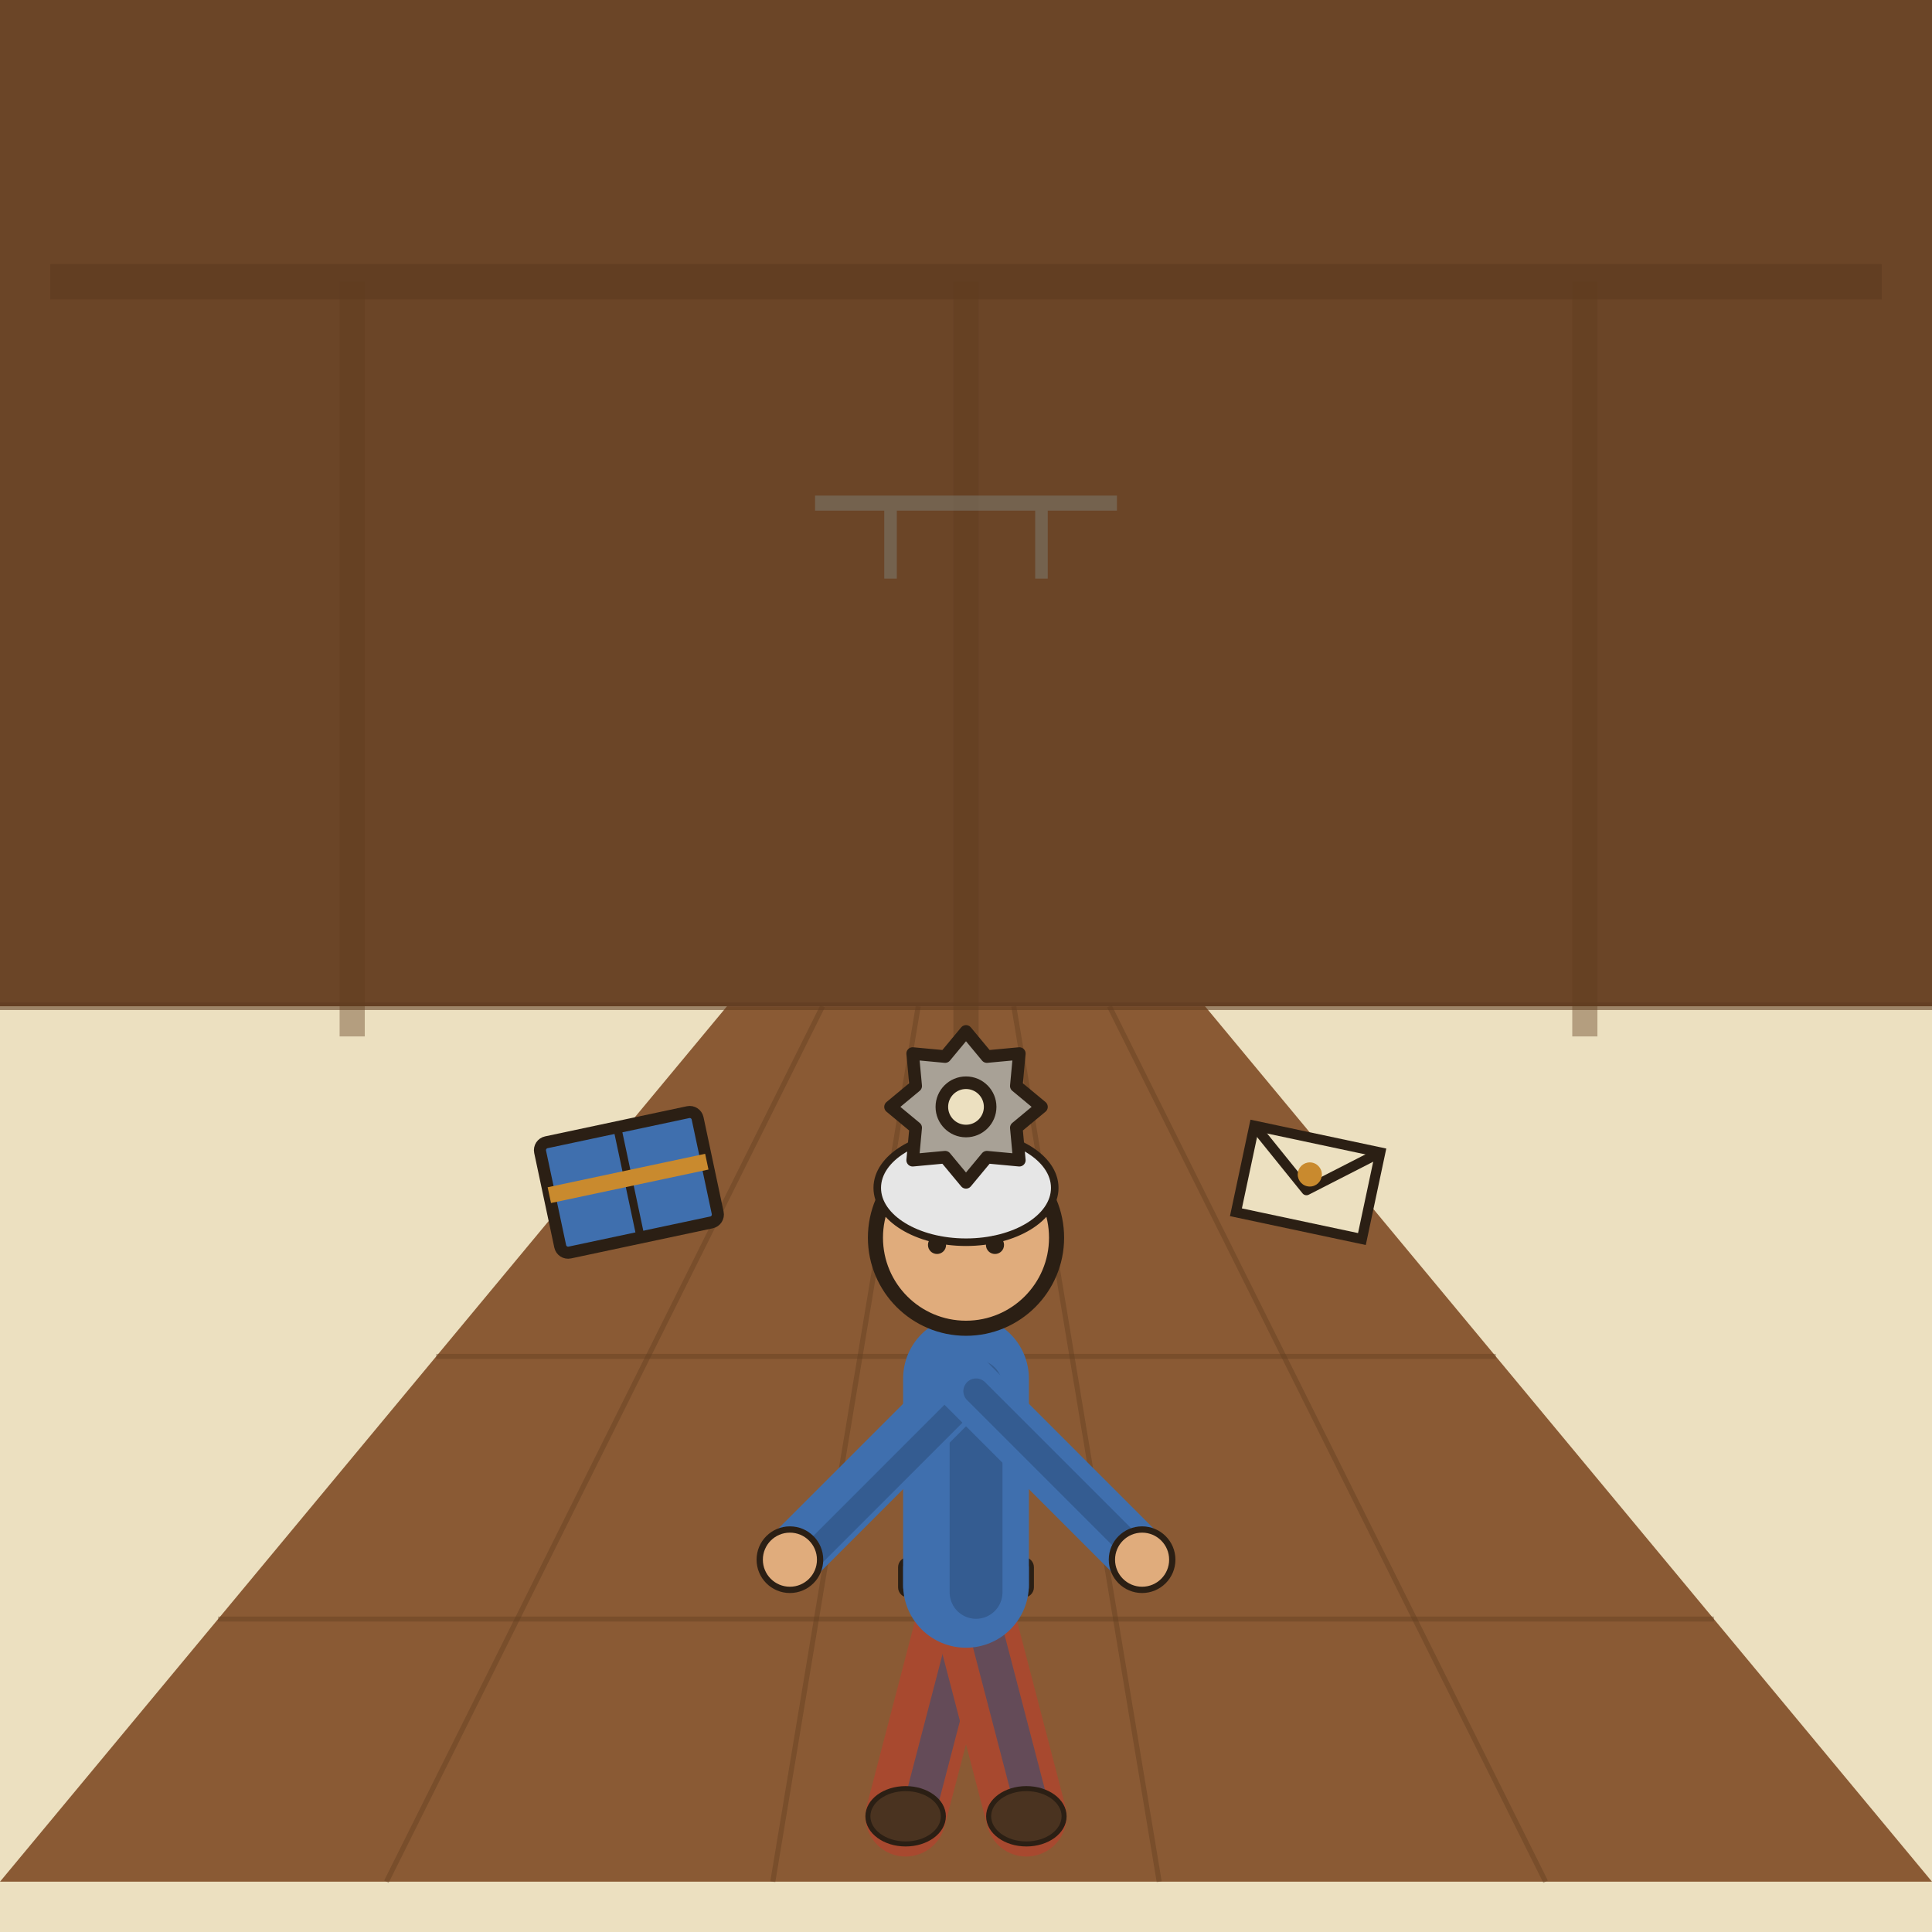
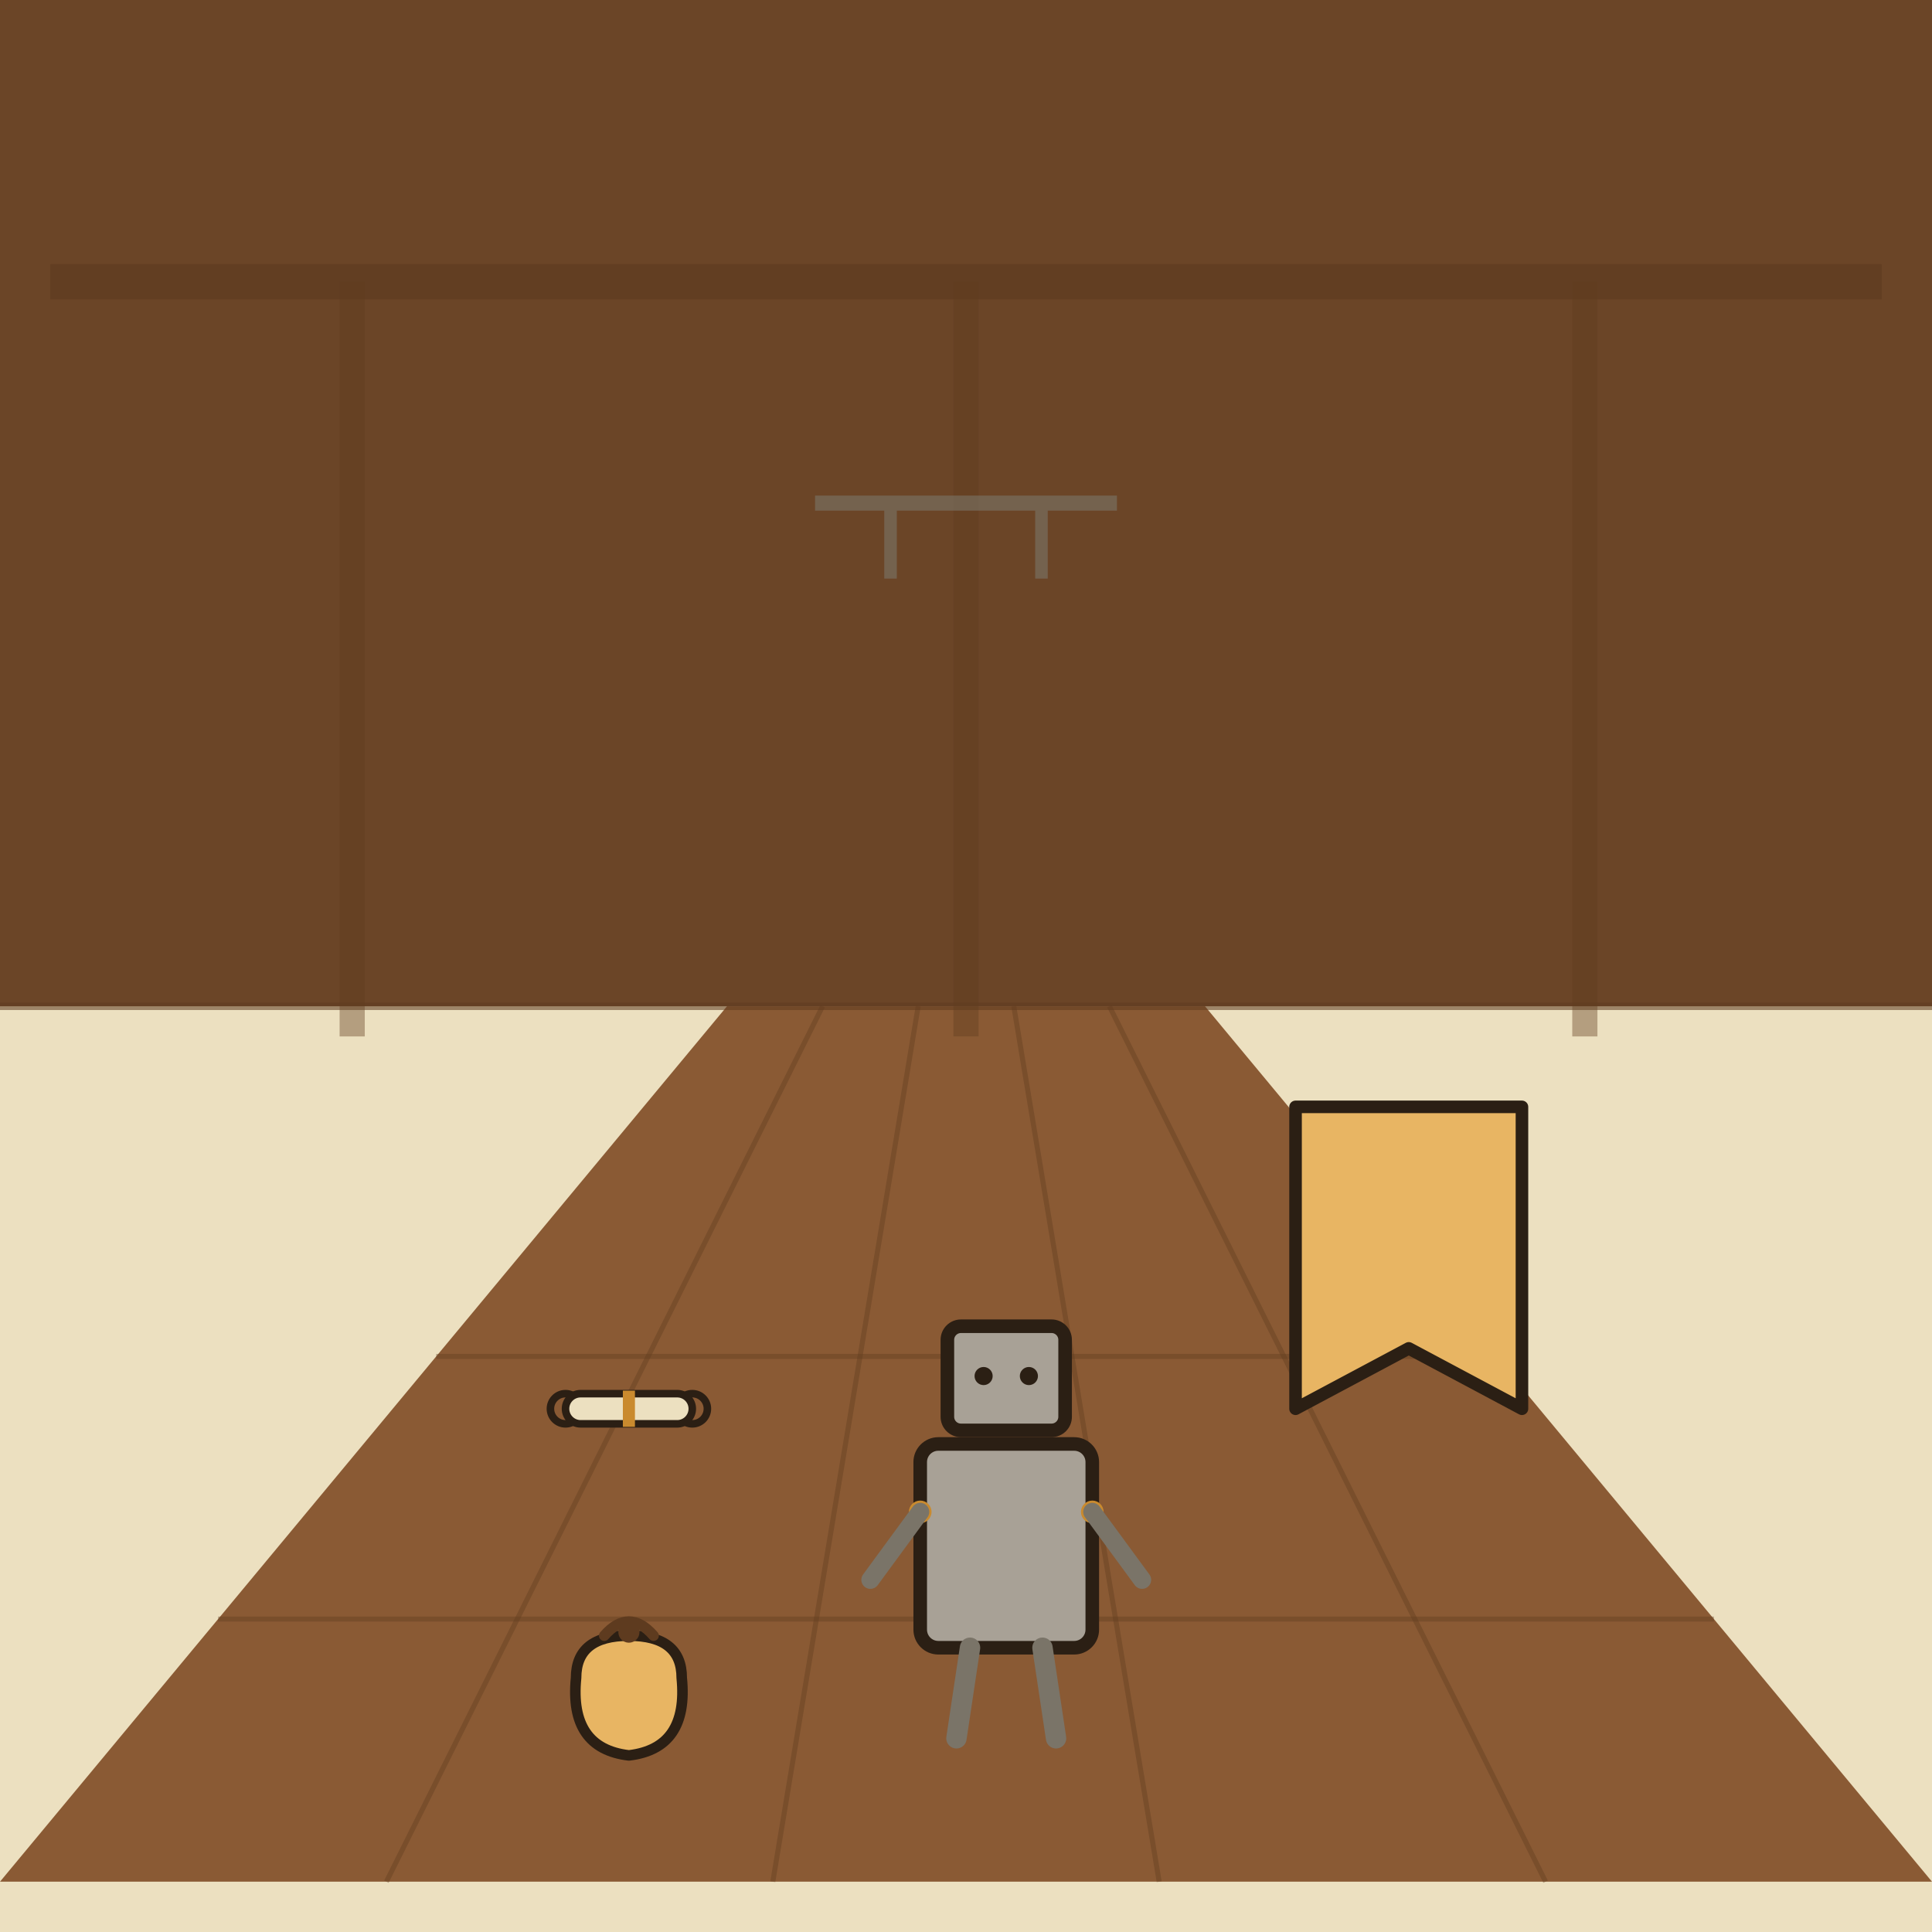
<svg xmlns="http://www.w3.org/2000/svg" viewBox="0 0 768 768">
  <rect x="0" y="0" width="768" height="768" fill="#ece0c0" />
  <rect x="0" y="0" width="768" height="400" fill="#6b4527" />
  <polygon points="289,400 479,400 768,748 0,748" fill="#8a5a34" />
  <line x1="327.0" y1="400" x2="153.6" y2="748" stroke="#5e3b1f" stroke-width="2" opacity="0.4" />
  <line x1="365.0" y1="400" x2="307.2" y2="748" stroke="#5e3b1f" stroke-width="2" opacity="0.4" />
  <line x1="403.0" y1="400" x2="460.8" y2="748" stroke="#5e3b1f" stroke-width="2" opacity="0.4" />
  <line x1="441.0" y1="400" x2="614.4" y2="748" stroke="#5e3b1f" stroke-width="2" opacity="0.4" />
  <line x1="173.4" y1="539.2" x2="594.6" y2="539.2" stroke="#5e3b1f" stroke-width="2" opacity="0.4" />
  <line x1="86.7" y1="643.6" x2="681.3" y2="643.6" stroke="#5e3b1f" stroke-width="2" opacity="0.4" />
  <line x1="0" y1="400" x2="768" y2="400" stroke="#5e3b1f" stroke-width="3" opacity="0.55" />
  <line x1="20" y1="112" x2="748" y2="112" stroke="#5e3b1f" stroke-width="14" opacity="0.7" />
  <line x1="140" y1="112" x2="140" y2="412.0" stroke="#5e3b1f" stroke-width="10" opacity="0.4" />
  <line x1="384" y1="112" x2="384" y2="412.0" stroke="#5e3b1f" stroke-width="10" opacity="0.4" />
  <line x1="630" y1="112" x2="630" y2="412.0" stroke="#5e3b1f" stroke-width="10" opacity="0.4" />
  <g transform="translate(384,200.0)" opacity="0.6">
    <line x1="-60" y1="0" x2="60" y2="0" stroke="#7a7468" stroke-width="6" />
    <line x1="-30" y1="0" x2="-30" y2="30" stroke="#7a7468" stroke-width="5" />
    <line x1="30" y1="0" x2="30" y2="30" stroke="#7a7468" stroke-width="5" />
  </g>
-   <g transform="translate(384,630) scale(1.0,1.0) rotate(0)">
-     <line x1="0" y1="0" x2="-24" y2="92" stroke="#a8492f" stroke-width="32" stroke-linecap="round" />
-     <line x1="4" y1="3" x2="-20" y2="95" stroke="#2b4d7a" stroke-width="13.4" stroke-linecap="round" opacity="0.55" />
-     <ellipse cx="-24" cy="92" rx="15" ry="11" fill="#4a3320" stroke="#2b1f14" stroke-width="2" />
-     <line x1="0" y1="0" x2="24" y2="92" stroke="#a8492f" stroke-width="32" stroke-linecap="round" />
-     <line x1="4" y1="3" x2="28" y2="95" stroke="#2b4d7a" stroke-width="13.4" stroke-linecap="round" opacity="0.55" />
-     <ellipse cx="24" cy="92" rx="15" ry="11" fill="#4a3320" stroke="#2b1f14" stroke-width="2" />
-     <rect x="-26" y="-10" width="52" height="14" rx="3" fill="#2b4d7a" stroke="#2b1f14" stroke-width="2" />
-     <line x1="0" y1="-82.0" x2="0" y2="0" stroke="#3f6fae" stroke-width="50" stroke-linecap="round" />
-     <line x1="4" y1="-79.0" x2="4" y2="3" stroke="#2b4d7a" stroke-width="21.0" stroke-linecap="round" opacity="0.55" />
-     <line x1="0" y1="-80" x2="-70" y2="-10" stroke="#3f6fae" stroke-width="24" stroke-linecap="round" />
-     <line x1="4" y1="-77" x2="-66" y2="-7" stroke="#2b4d7a" stroke-width="10.1" stroke-linecap="round" opacity="0.55" />
-     <circle cx="-70" cy="-10" r="12" fill="#e0ac7c" stroke="#2b1f14" stroke-width="2.5" />
-     <line x1="0" y1="-80" x2="70" y2="-10" stroke="#3f6fae" stroke-width="24" stroke-linecap="round" />
-     <line x1="4" y1="-77" x2="74" y2="-7" stroke="#2b4d7a" stroke-width="10.1" stroke-linecap="round" opacity="0.55" />
-     <circle cx="70" cy="-10" r="12" fill="#e0ac7c" stroke="#2b1f14" stroke-width="2.5" />
-     <circle cx="0" cy="-138" r="36" fill="#e0ac7c" stroke="#2b1f14" stroke-width="6" />
-     <ellipse cx="0" cy="-157.8" rx="35.28" ry="21.6" fill="#e6e6e6" stroke="#2b1f14" stroke-width="3" />
-     <circle cx="-11.52" cy="-135.12" r="3.6" fill="#2b1f14" />
-     <circle cx="11.52" cy="-135.12" r="3.6" fill="#2b1f14" />
+   <g transform="translate(400,610) scale(0.9)">
+     <rect x="-38" y="-40" width="76" height="90" rx="8" fill="#a8a196" stroke="#2b1f14" stroke-width="6" />
+     <rect x="-26" y="-92" width="52" height="46" rx="6" fill="#a8a196" stroke="#2b1f14" stroke-width="6" />
+     <circle cx="-10" cy="-70" r="4" fill="#2b1f14" />
+     <circle cx="10" cy="-70" r="4" fill="#2b1f14" />
+     <circle cx="-38" cy="-10" r="5" fill="#c98a2e" />
+     <circle cx="38" cy="-10" r="5" fill="#c98a2e" />
+     <line x1="-38" y1="-10" x2="-60" y2="20" stroke="#7a7468" stroke-width="8" stroke-linecap="round" />
+     <line x1="38" y1="-10" x2="60" y2="20" stroke="#7a7468" stroke-width="8" stroke-linecap="round" />
+     <line x1="-16" y1="50" x2="-22" y2="90" stroke="#7a7468" stroke-width="9" stroke-linecap="round" />
+     <line x1="16" y1="50" x2="22" y2="90" stroke="#7a7468" stroke-width="9" stroke-linecap="round" />
  </g>
-   <g transform="translate(250,470) rotate(-12) scale(0.8)">
-     <rect x="-40" y="-28" width="80" height="56" rx="4" fill="#3f6fae" stroke="#2b1f14" stroke-width="6" />
-     <line x1="0" y1="-28" x2="0" y2="28" stroke="#2b1f14" stroke-width="4" />
-     <rect x="-40" y="-6" width="80" height="8" fill="#c98a2e" />
+   <g transform="translate(250,560) rotate(0) scale(0.6)">
+     <circle cx="-42" cy="0" r="10" fill="#8a5a34" stroke="#2b1f14" stroke-width="5" />
+     <circle cx="42" cy="0" r="10" fill="#8a5a34" stroke="#2b1f14" stroke-width="5" />
+     <rect x="-42" y="-10" width="84" height="20" rx="10" fill="#ece0c0" stroke="#2b1f14" stroke-width="5" />
+     <rect x="-4" y="-12" width="8" height="24" fill="#c98a2e" />
  </g>
-   <g transform="translate(384,440) scale(1.0)">
-     <polygon points="30.0,0.0 20.0,8.3 21.2,21.2 8.3,20.0 0.0,30.0 -8.3,20.0 -21.2,21.2 -20.0,8.3 -30.0,0.0 -20.0,-8.3 -21.2,-21.2 -8.3,-20.0 -0.0,-30.0 8.3,-20.0 21.2,-21.2 20.0,-8.3" fill="#a8a196" stroke="#2b1f14" stroke-width="5" stroke-linejoin="round" />
-     <circle cx="0" cy="0" r="9.6" fill="#ece0c0" stroke="#2b1f14" stroke-width="5" />
+   <g transform="translate(560,500) scale(1.0) rotate(0)">
+     <path d="M -45.0,-60.0 L 45.0,-60.0 L 45.0,60.0 L 0,36.0 L -45.0,60.0 Z" fill="#e8b563" stroke="#2b1f14" stroke-width="5" stroke-linejoin="round" />
  </g>
-   <g transform="translate(520,470) rotate(12) scale(0.8)">
-     <rect x="-32" y="-22" width="64" height="44" fill="#ece0c0" stroke="#2b1f14" stroke-width="5" />
-     <path d="M -32,-22 L 0,4 L 32,-22" fill="none" stroke="#2b1f14" stroke-width="5" stroke-linejoin="round" />
-     <circle cx="0" cy="-4" r="6" fill="#c98a2e" />
+   <g transform="translate(250,660) scale(0.7)">
+     <path d="M -30,10 Q -34,50 0,54 Q 34,50 30,10 Q 30,-14 0,-14 Q -30,-14 -30,10 Z" fill="#e8b563" stroke="#2b1f14" stroke-width="6" stroke-linejoin="round" />
+     <path d="M -14,-14 Q 0,-30 14,-14" fill="none" stroke="#5e3b1f" stroke-width="6" stroke-linecap="round" />
+     <circle cx="0" cy="-16" r="6" fill="#5e3b1f" />
  </g>
</svg>
